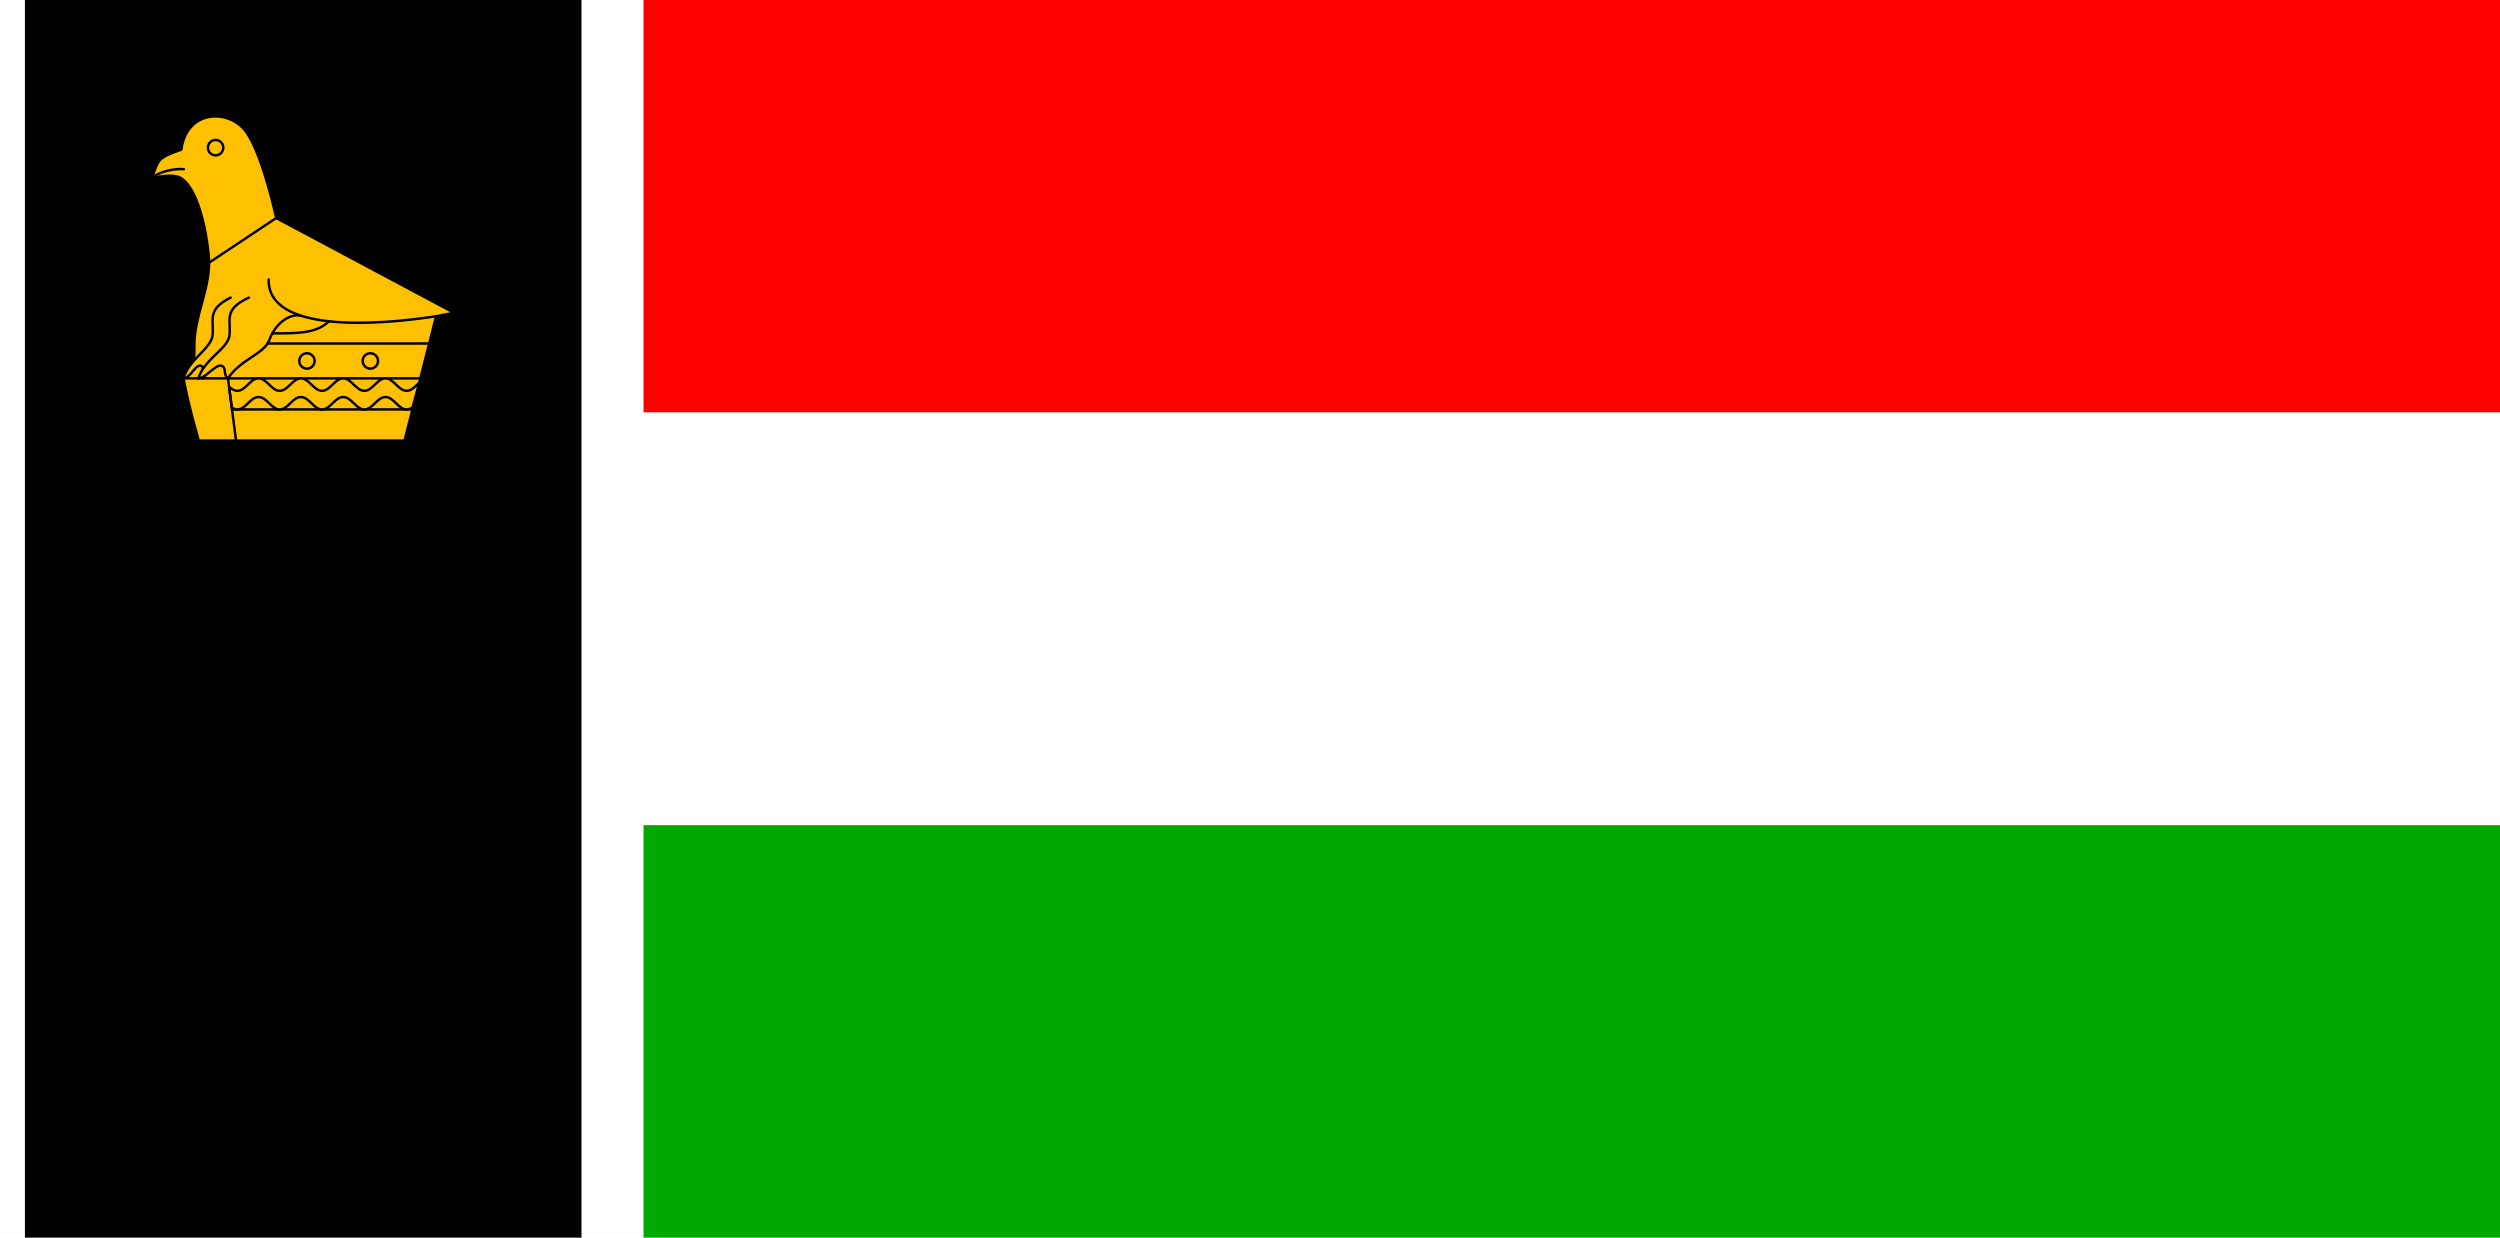
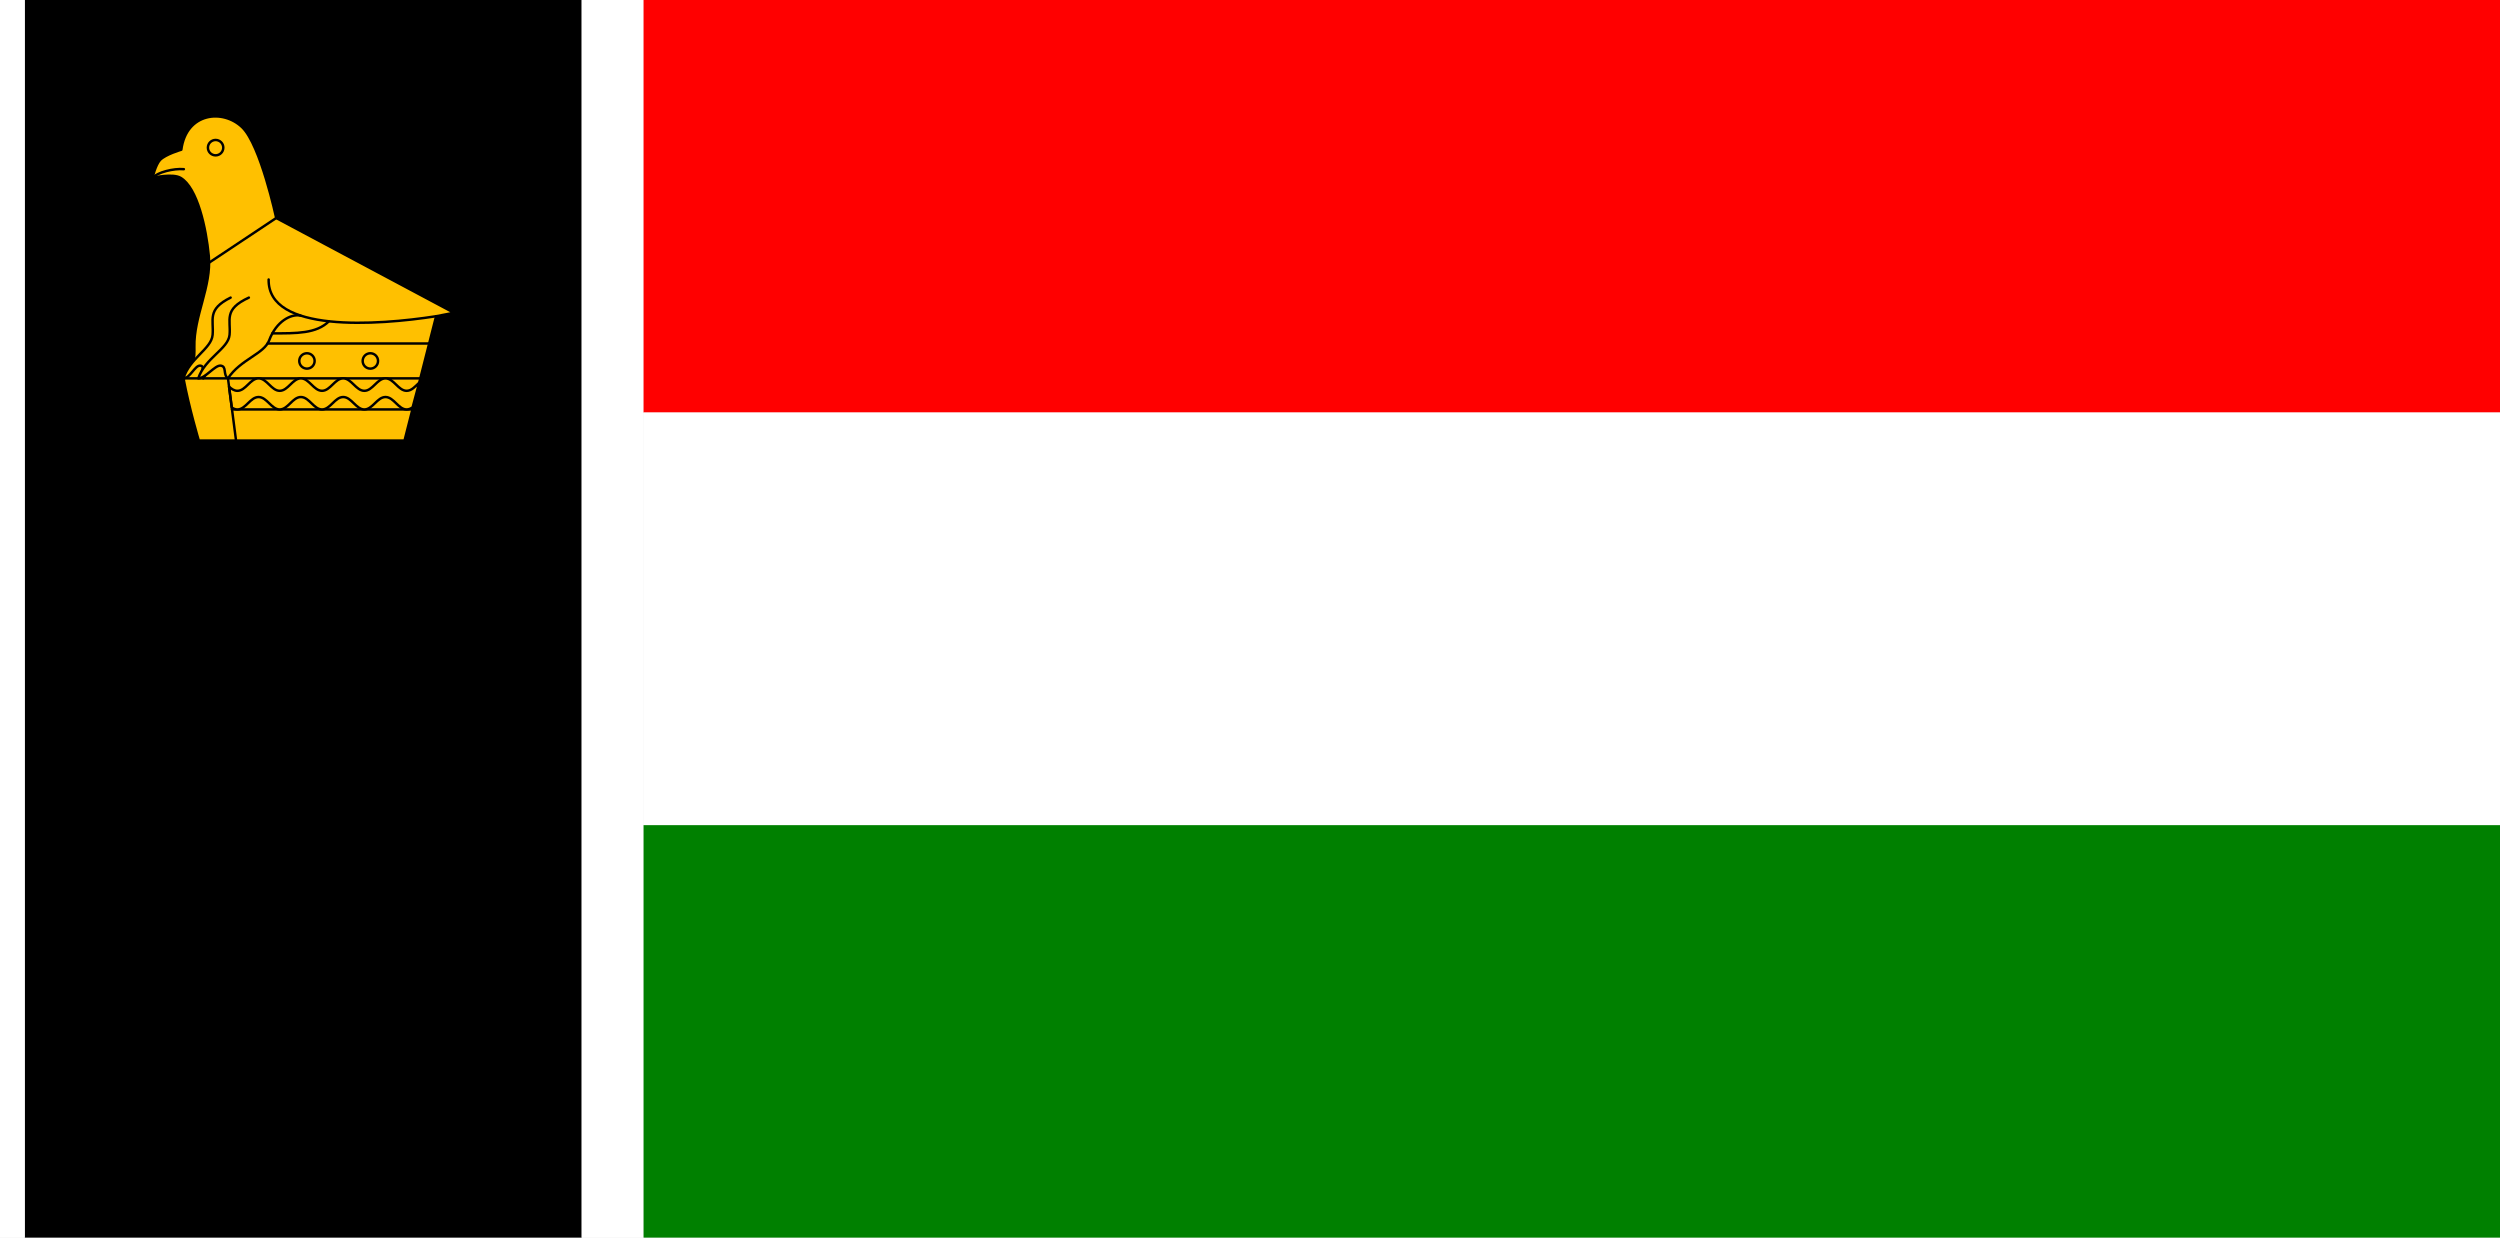
<svg xmlns="http://www.w3.org/2000/svg" width="3636" height="1800" viewBox="0 0 962.025 476.25" version="1.1" id="svg8">
  <defs id="defs2" />
  <g id="layer1" transform="translate(-6.72798,-418.3304)">
    <path style="fill:#000000;fill-opacity:1;stroke:none;stroke-width:0.354px;stroke-linecap:butt;stroke-linejoin:miter;stroke-opacity:1" d="m 230.565,894.58 -214.312,2e-5 v -476.25 h 214.312 z" id="path4" />
    <path style="fill:#ffffff;fill-opacity:1;stroke:none;stroke-width:0.118px;stroke-linecap:butt;stroke-linejoin:miter;stroke-opacity:1" d="m 254.378,418.33 -23.812,-2e-5 v 476.25 h 23.812 z" id="path841" />
    <path style="fill:#ffffff;fill-opacity:1;stroke:none;stroke-width:0.512px;stroke-linecap:butt;stroke-linejoin:miter;stroke-opacity:1" d="M 16.253,418.33 H 6.728 v 476.25 H 16.253 Z" id="path1079" />
-     <path id="path884" d="M 254.378,894.58 H 968.753 V 735.83 H 254.378 Z" style="fill:#00a800;fill-opacity:1;stroke:none;stroke-width:0.809px;stroke-linecap:butt;stroke-linejoin:miter;stroke-opacity:1" />
+     <path id="path884" d="M 254.378,894.58 H 968.753 V 735.83 H 254.378 Z" style="fill:#008000;fill-opacity:1;stroke:none;stroke-width:0.809px;stroke-linecap:butt;stroke-linejoin:miter;stroke-opacity:1" />
    <path style="fill:#ff0000;fill-opacity:1;stroke:none;stroke-width:0.809px;stroke-linecap:butt;stroke-linejoin:miter;stroke-opacity:1" d="M 254.378,577.08 H 968.753 V 418.33 H 254.378 Z" id="path817" />
    <g id="g866" style="fill:#ffc000;fill-opacity:1;stroke:#000000;stroke-width:1.239;stroke-linecap:round;stroke-linejoin:round;stroke-miterlimit:4;stroke-dasharray:none;stroke-opacity:1" transform="matrix(0.7684644,0,0,0.7684644,218.7583,41.79992)">
      <path id="path826" d="m -154.616,553.72 c -9.655,-9.295 -28.017,-7.44 -30.509,11.222 0,0 -7.941,2.298 -10.662,5.159 -2.23,2.346 -3.783,8.942 -3.783,8.942 0.713,-0.166 10.204,-2.311 14.101,0 8.429,4.998 12.788,25.25 14.101,39.017 1.466,15.367 -7.581,30.31 -7.223,45.743 0.102,4.391 -0.019,12.49 -5.45,15.626 2.82,14.97 7.674,31.149 7.674,31.149 h 103.018 l 15.821,-62.251 8.942,-1.72 -89.014,-47.462 c 0,0 -7.817,-36.566 -17.017,-45.424 z" style="fill:#ffc000;fill-opacity:1;stroke:#000000;stroke-width:1.239;stroke-linecap:round;stroke-linejoin:round;stroke-miterlimit:4;stroke-dasharray:none;stroke-opacity:1" />
      <path id="path830" d="M -65.437,679.452 H -184.007" style="fill:#ffc000;fill-opacity:1;stroke:#000000;stroke-width:1.239;stroke-linecap:round;stroke-linejoin:round;stroke-miterlimit:4;stroke-dasharray:none;stroke-opacity:1" />
      <path style="fill:#ffc000;fill-opacity:1;stroke:#000000;stroke-width:1.239;stroke-linecap:round;stroke-linejoin:round;stroke-miterlimit:4;stroke-dasharray:none;stroke-opacity:1" d="m -69.392,695.015 -90.343,10e-6" id="path832" />
      <path id="path834" d="m -146.431,679.452 c -4.152,0 -6.44,6.225 -10.592,6.225 -1.605,0 -2.93,-0.932 -4.193,-2.073 l 1.353,10.426 c 0.868,0.59 1.795,0.985 2.84,0.985 4.152,0 6.44,-6.225 10.592,-6.225 4.152,0 6.44,6.225 10.592,6.225 4.152,0 6.44,-6.225 10.593,-6.225 4.152,0 6.44,6.225 10.592,6.225 4.152,0 6.44,-6.225 10.592,-6.225 4.152,0 6.44,6.225 10.593,6.225 4.152,0 6.44,-6.225 10.592,-6.225 4.152,0 6.44,6.225 10.592,6.225 1.113,0 2.091,-0.449 3.008,-1.104 l 3.29,-12.294 c -1.966,1.798 -3.794,4.06 -6.298,4.06 -4.152,0 -6.44,-6.225 -10.592,-6.225 -4.152,0 -6.44,6.225 -10.592,6.225 -4.152,0 -6.44,-6.225 -10.593,-6.225 -4.152,0 -6.44,6.225 -10.592,6.225 -4.152,0 -6.44,-6.225 -10.592,-6.225 -4.152,0 -6.44,6.225 -10.593,6.225 -4.152,0 -6.44,-6.225 -10.592,-6.225 z" style="fill:#ffc000;fill-opacity:1;stroke:#000000;stroke-width:1.239;stroke-linecap:round;stroke-linejoin:round;stroke-miterlimit:4;stroke-dasharray:none;stroke-opacity:1" />
      <path style="fill:#ffc000;fill-opacity:1;stroke:#000000;stroke-width:1.239;stroke-linecap:round;stroke-linejoin:round;stroke-miterlimit:4;stroke-dasharray:none;stroke-opacity:1" d="m -161.755,679.452 4.039,31.126" id="path855" />
      <path id="path858" d="m -171.207,621.513 33.608,-22.369" style="fill:#ffc000;fill-opacity:1;stroke:#000000;stroke-width:1.239;stroke-linecap:round;stroke-linejoin:round;stroke-miterlimit:4;stroke-dasharray:none;stroke-opacity:1" />
      <path id="path1" style="fill:none;stroke-width:1.239;stroke-linecap:round;stroke-linejoin:round;stroke-dasharray:none" d="m -164.1,563.918 a 3.851,3.851 0 0 1 -3.851,3.851 3.851,3.851 0 0 1 -3.851,-3.851 3.851,3.851 0 0 1 3.851,-3.851 3.851,3.851 0 0 1 3.851,3.851 z" />
      <path id="path2" d="m -199.57,579.043 c 2.503,-2.807 10.607,-4.822 15.715,-4.35" style="fill:none;fill-opacity:1;stroke:#000000;stroke-width:1.239;stroke-linecap:round;stroke-linejoin:round;stroke-miterlimit:4;stroke-dasharray:none;stroke-opacity:1" />
      <path id="path10" d="m -140.25,647.99 c -4.44,-0.915 -11.292,2.786 -14.647,12.431 -2.37,6.812 -13.439,9.53 -19.239,19.031 -2.492,-1.887 1.595,-6.065 -1.496,-6.383 -2.636,-0.271 -5.182,6.422 -8.433,6.383 3.109,-10.164 13.991,-14.749 14.615,-21.761 0.678,-7.618 -2.984,-12.766 9.024,-18.689" style="fill:#ffc000;fill-opacity:1;stroke:#000000;stroke-width:1.239;stroke-linecap:round;stroke-linejoin:round;stroke-miterlimit:4;stroke-dasharray:none;stroke-opacity:1" />
      <path id="path5" d="m -125.436,647.99 c -4.759,-0.915 -12.102,2.786 -15.699,12.431 -2.54,6.812 -14.404,9.53 -20.62,19.031 -2.671,-1.887 -0.408,-6.065 -3.72,-6.383 -2.825,-0.271 -7.671,6.422 -11.155,6.383 3.332,-10.164 14.996,-14.749 15.664,-21.761 0.727,-7.618 -3.199,-12.766 9.672,-18.689" style="fill:#ffc000;fill-opacity:1;stroke:#000000;stroke-width:1.239;stroke-linecap:round;stroke-linejoin:round;stroke-miterlimit:4;stroke-dasharray:none;stroke-opacity:1" />
      <path id="path3" d="m -141.39,629.937 c -0.532,26.8 54.311,23.02 83.863,18.389" style="fill:none;fill-opacity:1;stroke:#000000;stroke-width:1.239;stroke-linecap:round;stroke-linejoin:round;stroke-miterlimit:4;stroke-dasharray:none;stroke-opacity:1" />
      <path id="path6" d="M -60.999,661.989 H -141.92" style="fill:#ffc000;fill-opacity:1;stroke:#000000;stroke-width:1.239;stroke-linecap:round;stroke-linejoin:round;stroke-miterlimit:4;stroke-dasharray:none;stroke-opacity:1" />
      <path id="path1-9" style="fill:none;fill-opacity:1;stroke:#000000;stroke-width:1.239;stroke-linecap:round;stroke-linejoin:round;stroke-miterlimit:4;stroke-dasharray:none;stroke-opacity:1" d="m -118.359,670.721 a 3.851,3.851 0 0 1 -3.851,3.851 3.851,3.851 0 0 1 -3.851,-3.851 3.851,3.851 0 0 1 3.851,-3.851 3.851,3.851 0 0 1 3.851,3.851 z" />
      <path id="path7" d="m -111.217,650.866 c -6.207,6.207 -16.217,6.042 -28.312,6.042" style="fill:none;fill-opacity:1;stroke:#000000;stroke-width:1.239;stroke-linecap:round;stroke-linejoin:round;stroke-miterlimit:4;stroke-dasharray:none;stroke-opacity:1" />
      <path id="path8" style="fill:none;fill-opacity:1;stroke:#000000;stroke-width:1.239;stroke-linecap:round;stroke-linejoin:round;stroke-miterlimit:4;stroke-dasharray:none;stroke-opacity:1" d="m -86.609,670.721 a 3.851,3.851 0 0 1 -3.851,3.851 3.851,3.851 0 0 1 -3.851,-3.851 3.851,3.851 0 0 1 3.851,-3.851 3.851,3.851 0 0 1 3.851,3.851 z" />
    </g>
    <path style="fill:#ffffff;fill-opacity:1;stroke:none;stroke-width:0.809px;stroke-linecap:butt;stroke-linejoin:miter;stroke-opacity:1" d="m 254.378,577.08 h 714.375 v 158.75 H 254.378 Z" id="path11" />
  </g>
</svg>
